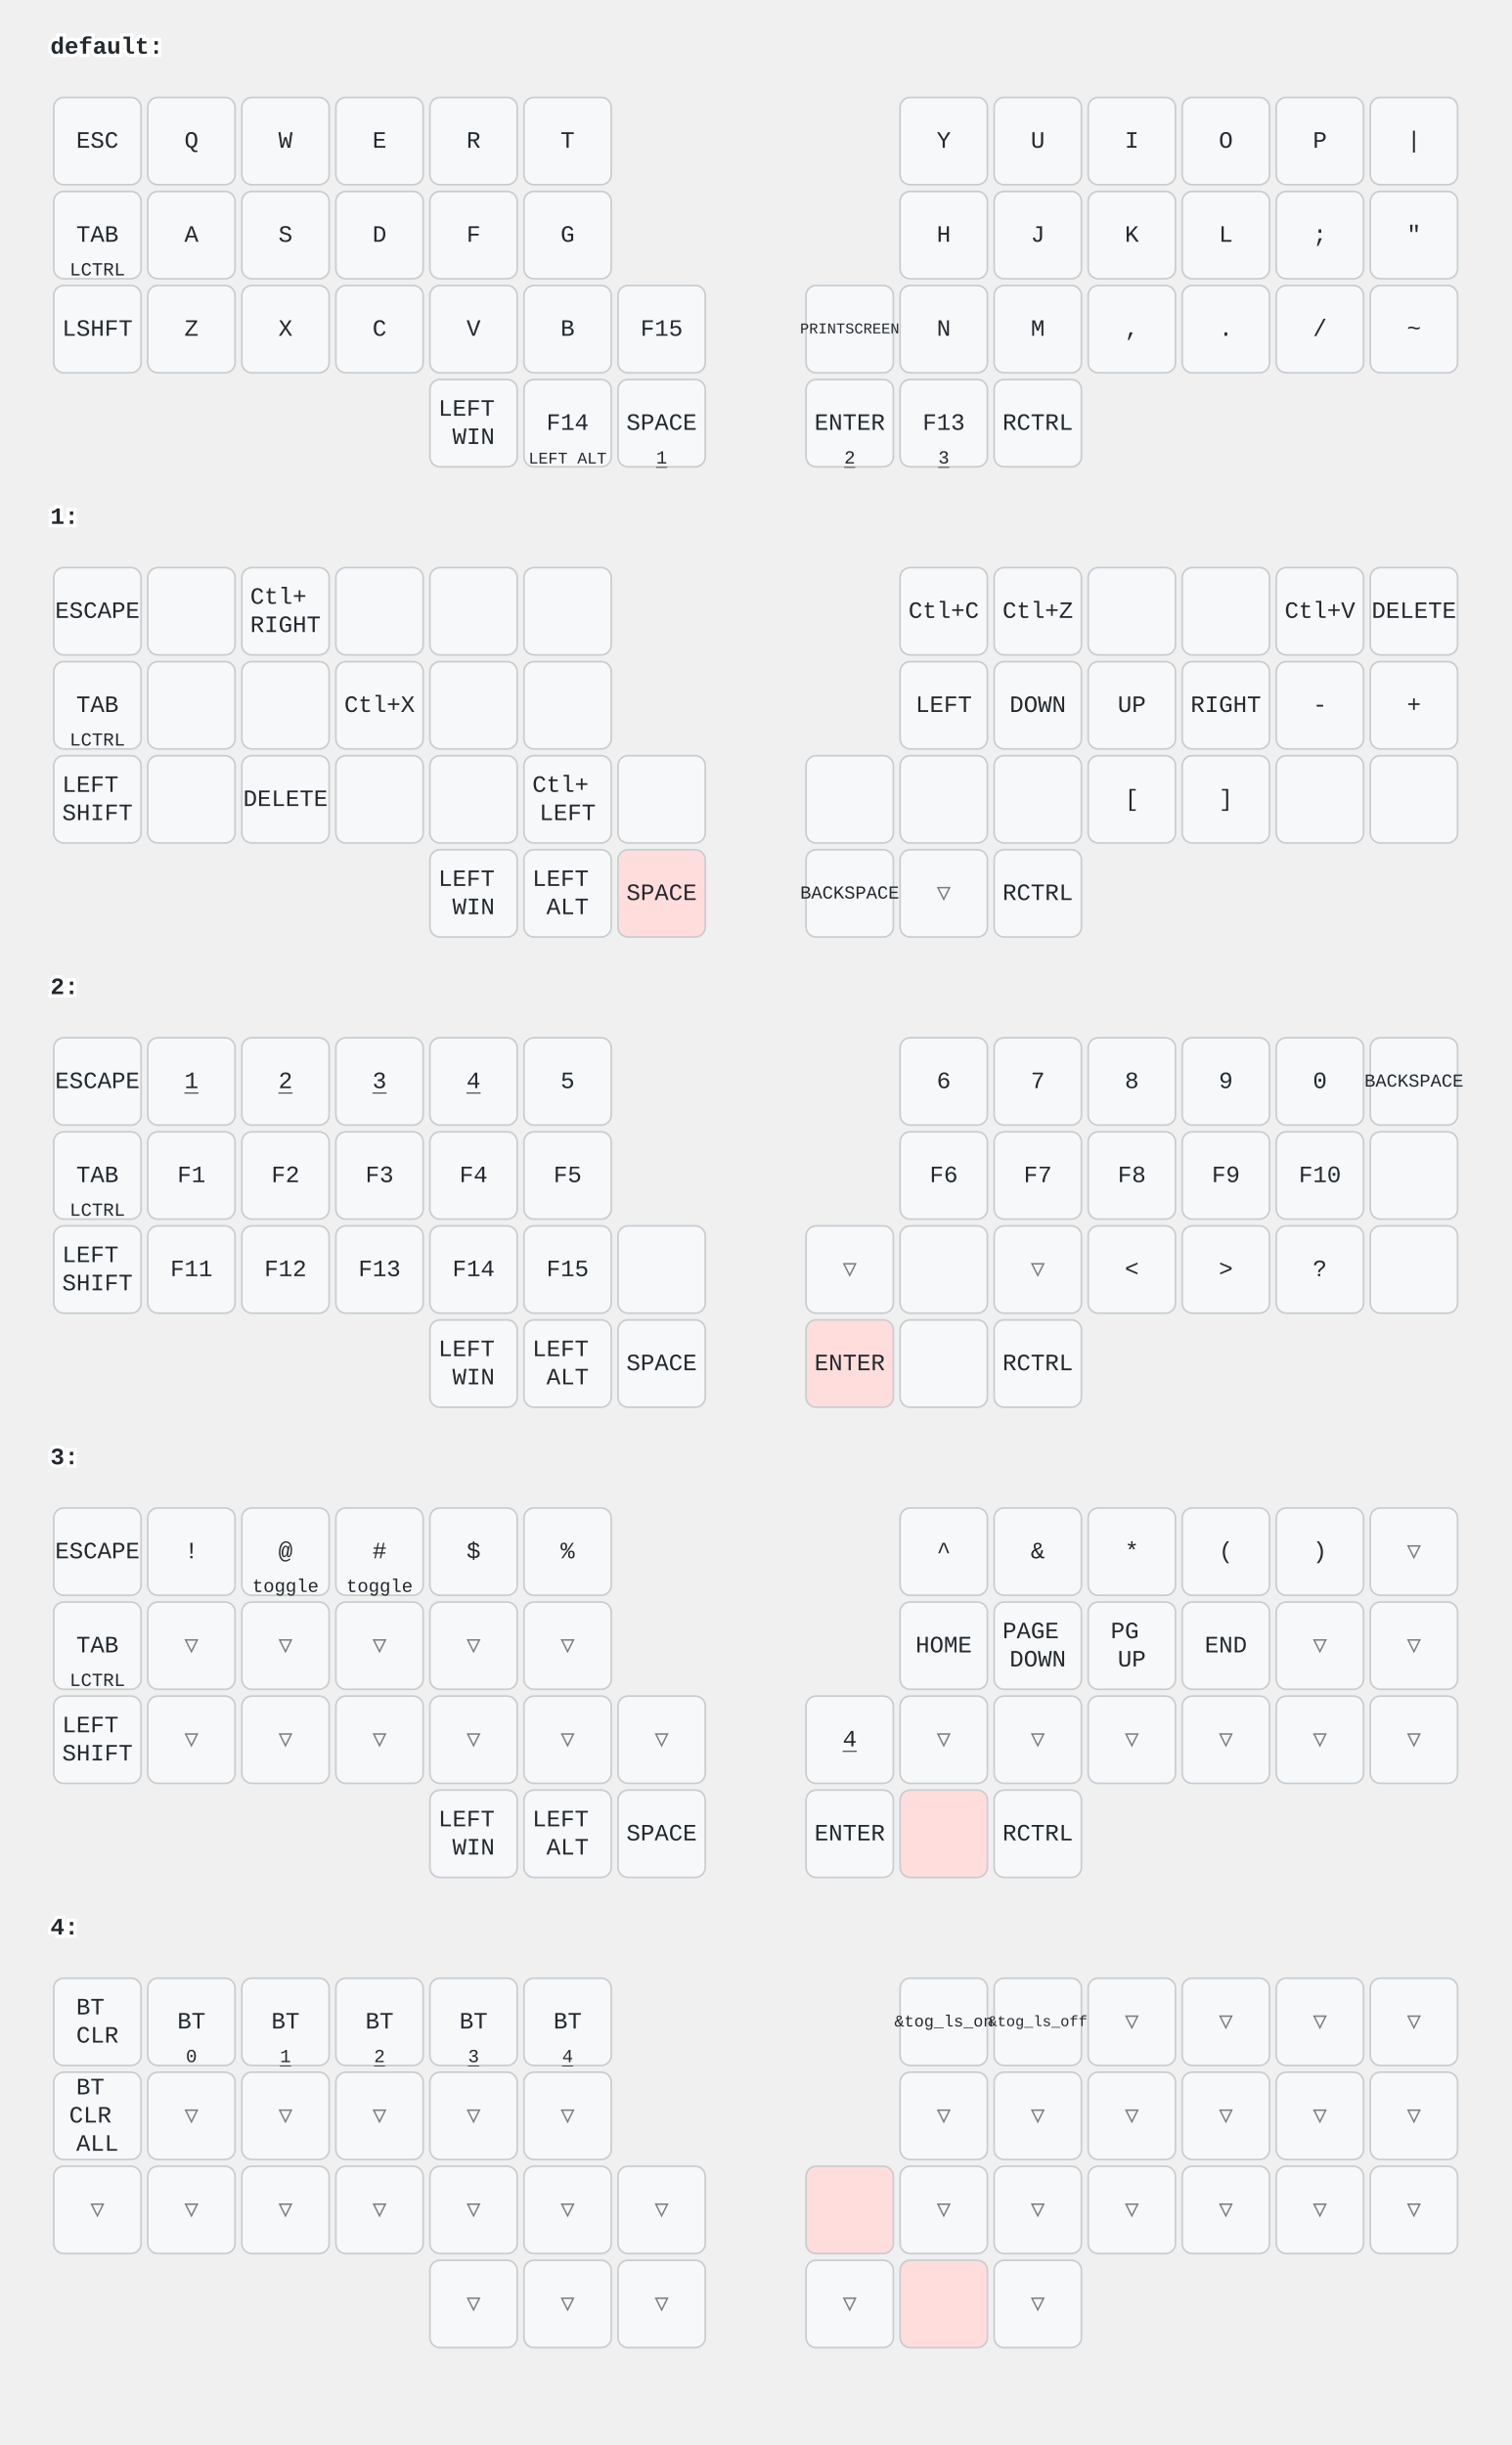
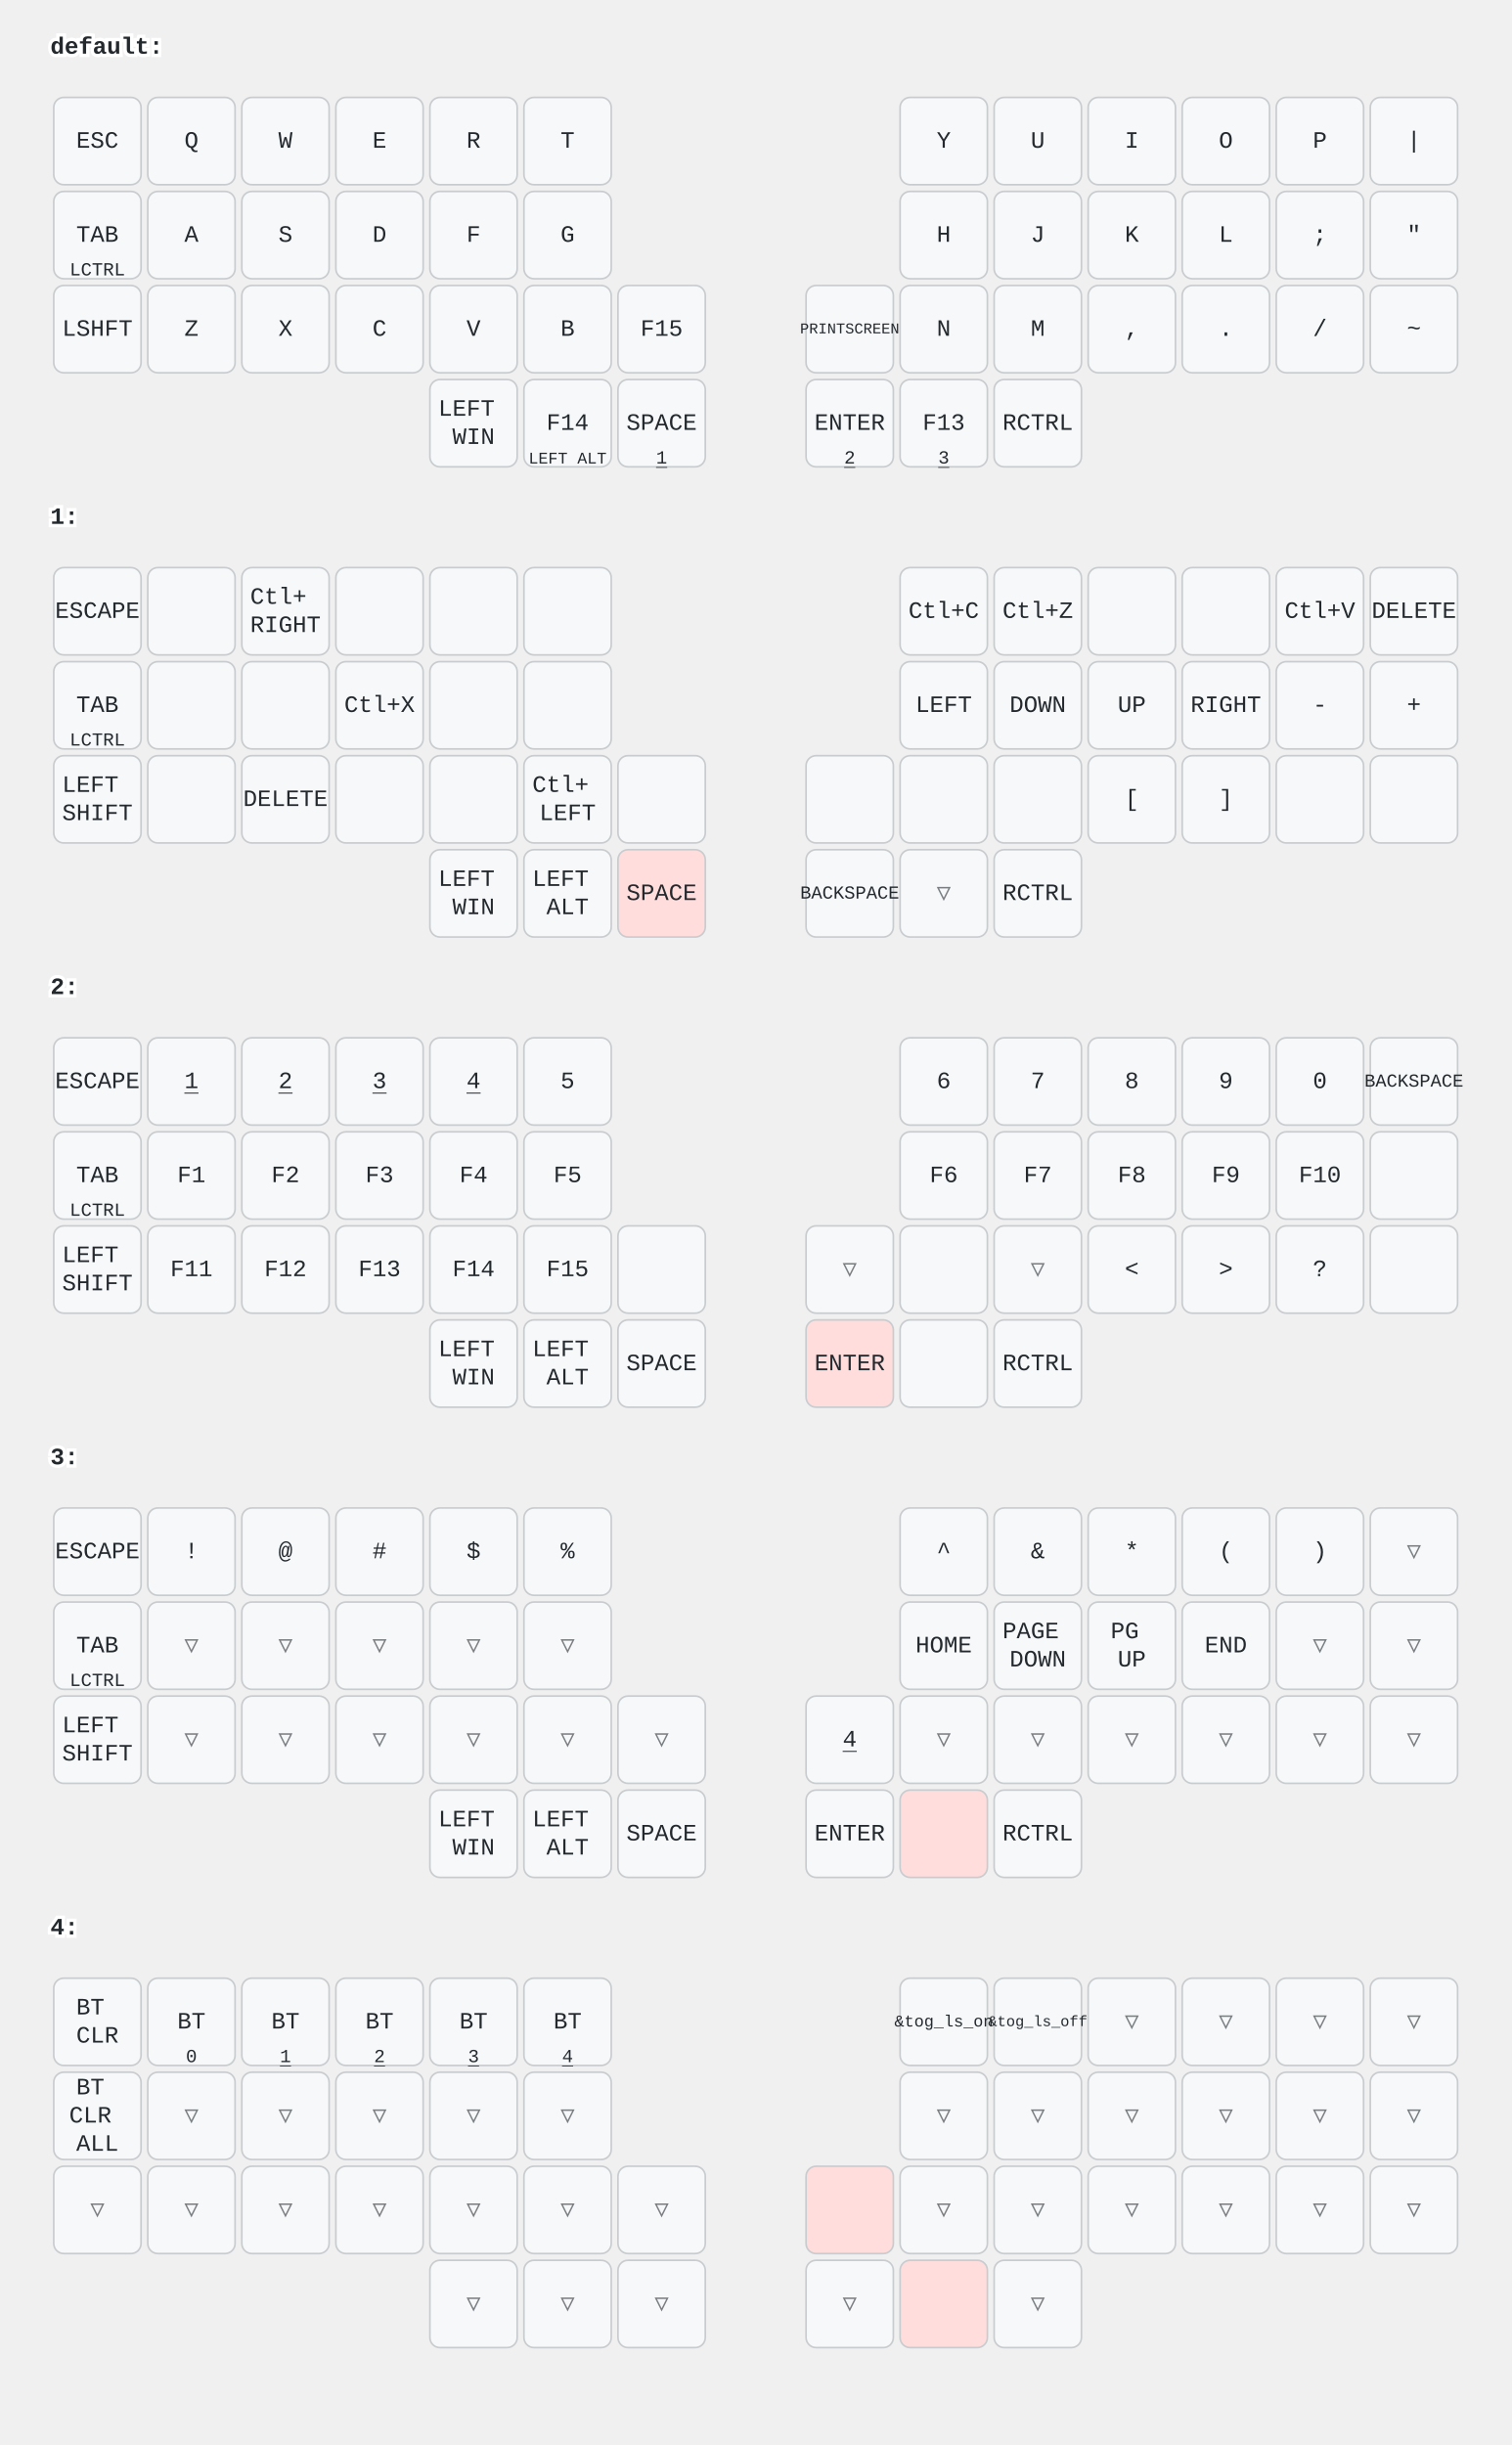
<svg xmlns="http://www.w3.org/2000/svg" width="900" height="1456" viewBox="0 0 900 1456" class="keymap">
  <style>/* inherit to force styles through use tags */
svg path {
    fill: inherit;
}

/* font and background color specifications */
svg.keymap {
    font-family: SFMono-Regular,Consolas,Liberation Mono,Menlo,monospace;
    font-size: 14px;
    font-kerning: normal;
    text-rendering: optimizeLegibility;
    fill: #24292e;
}

/* default key styling */
rect.key {
    fill: #f6f8fa;
}

rect.key, rect.combo {
    stroke: #c9cccf;
    stroke-width: 1;
}

/* default key side styling, only used is draw_key_sides is set */
rect.side {
    filter: brightness(90%);
}

/* color accent for combo boxes */
rect.combo, rect.combo-separate {
    fill: #cdf;
}

/* color accent for held keys */
rect.held, rect.combo.held {
    fill: #fdd;
}

/* color accent for ghost (optional) keys */
rect.ghost, rect.combo.ghost {
    stroke-dasharray: 4, 4;
    stroke-width: 2;
}

text {
    text-anchor: middle;
    dominant-baseline: middle;
}

/* styling for layer labels */
text.label {
    font-weight: bold;
    text-anchor: start;
    stroke: white;
    stroke-width: 4;
    paint-order: stroke;
}

/* styling for optional footer */
text.footer {
    text-anchor: end;
    dominant-baseline: auto;
    stroke: white;
    stroke-width: 4;
    paint-order: stroke;
}

/* styling for combo tap, and key non-tap label text */
text.combo, text.hold, text.shifted, text.left, text.right, text.tl, text.tr, text.bl, text.br {
    font-size: 11px;
}

text.hold, text.bl, text.br {
    text-anchor: middle;
    dominant-baseline: auto;
}

text.shifted, text.tl, text.tr {
    text-anchor: middle;
    dominant-baseline: hanging;
}

text.left, text.tl, text.bl {
    text-anchor: start;
}

text.right, text.tr, text.br {
    text-anchor: end;
}

text.layer-activator {
    text-decoration: underline;
}

/* styling for hold/shifted label text in combo box */
text.combo.hold, text.combo.shifted, text.combo.left, text.combo.right {
    font-size: 8px;
}

/* lighter symbol for transparent keys */
text.trans {
    fill: #7b7e81;
}

/* styling for combo dendrons */
path.combo {
    stroke-width: 1;
    stroke: gray;
    fill: none;
}

/* Start Tabler Icons Cleanup */
/* cannot use height/width with glyphs */
.icon-tabler &gt; path {
    fill: inherit;
    stroke: inherit;
    stroke-width: 2;
}
/* hide tabler's default box */
.icon-tabler &gt; path[stroke="none"][fill="none"] {
    visibility: hidden;
}
/* End Tabler Icons Cleanup */
</style>
  <g transform="translate(30, 0)" class="layer-default">
    <text x="0" y="28" class="label" id="default">default:</text>
    <g transform="translate(0, 56)">
      <g transform="translate(28, 28)" class="key keypos-0">
        <rect rx="6" ry="6" x="-26" y="-26" width="52" height="52" class="key" />
        <text x="0" y="0" class="key tap">ESC</text>
      </g>
      <g transform="translate(84, 28)" class="key keypos-1">
        <rect rx="6" ry="6" x="-26" y="-26" width="52" height="52" class="key" />
        <text x="0" y="0" class="key tap">Q</text>
      </g>
      <g transform="translate(140, 28)" class="key keypos-2">
        <rect rx="6" ry="6" x="-26" y="-26" width="52" height="52" class="key" />
        <text x="0" y="0" class="key tap">W</text>
      </g>
      <g transform="translate(196, 28)" class="key keypos-3">
        <rect rx="6" ry="6" x="-26" y="-26" width="52" height="52" class="key" />
        <text x="0" y="0" class="key tap">E</text>
      </g>
      <g transform="translate(252, 28)" class="key keypos-4">
        <rect rx="6" ry="6" x="-26" y="-26" width="52" height="52" class="key" />
        <text x="0" y="0" class="key tap">R</text>
      </g>
      <g transform="translate(308, 28)" class="key keypos-5">
        <rect rx="6" ry="6" x="-26" y="-26" width="52" height="52" class="key" />
        <text x="0" y="0" class="key tap">T</text>
      </g>
      <g transform="translate(532, 28)" class="key keypos-6">
        <rect rx="6" ry="6" x="-26" y="-26" width="52" height="52" class="key" />
        <text x="0" y="0" class="key tap">Y</text>
      </g>
      <g transform="translate(588, 28)" class="key keypos-7">
        <rect rx="6" ry="6" x="-26" y="-26" width="52" height="52" class="key" />
        <text x="0" y="0" class="key tap">U</text>
      </g>
      <g transform="translate(644, 28)" class="key keypos-8">
        <rect rx="6" ry="6" x="-26" y="-26" width="52" height="52" class="key" />
        <text x="0" y="0" class="key tap">I</text>
      </g>
      <g transform="translate(700, 28)" class="key keypos-9">
        <rect rx="6" ry="6" x="-26" y="-26" width="52" height="52" class="key" />
        <text x="0" y="0" class="key tap">O</text>
      </g>
      <g transform="translate(756, 28)" class="key keypos-10">
        <rect rx="6" ry="6" x="-26" y="-26" width="52" height="52" class="key" />
        <text x="0" y="0" class="key tap">P</text>
      </g>
      <g transform="translate(812, 28)" class="key keypos-11">
        <rect rx="6" ry="6" x="-26" y="-26" width="52" height="52" class="key" />
        <text x="0" y="0" class="key tap">|</text>
      </g>
      <g transform="translate(28, 84)" class="key keypos-12">
        <rect rx="6" ry="6" x="-26" y="-26" width="52" height="52" class="key" />
        <text x="0" y="0" class="key tap">TAB</text>
        <text x="0" y="24" class="key hold">LCTRL</text>
      </g>
      <g transform="translate(84, 84)" class="key keypos-13">
        <rect rx="6" ry="6" x="-26" y="-26" width="52" height="52" class="key" />
        <text x="0" y="0" class="key tap">A</text>
      </g>
      <g transform="translate(140, 84)" class="key keypos-14">
        <rect rx="6" ry="6" x="-26" y="-26" width="52" height="52" class="key" />
        <text x="0" y="0" class="key tap">S</text>
      </g>
      <g transform="translate(196, 84)" class="key keypos-15">
        <rect rx="6" ry="6" x="-26" y="-26" width="52" height="52" class="key" />
        <text x="0" y="0" class="key tap">D</text>
      </g>
      <g transform="translate(252, 84)" class="key keypos-16">
        <rect rx="6" ry="6" x="-26" y="-26" width="52" height="52" class="key" />
        <text x="0" y="0" class="key tap">F</text>
      </g>
      <g transform="translate(308, 84)" class="key keypos-17">
        <rect rx="6" ry="6" x="-26" y="-26" width="52" height="52" class="key" />
        <text x="0" y="0" class="key tap">G</text>
      </g>
      <g transform="translate(532, 84)" class="key keypos-18">
        <rect rx="6" ry="6" x="-26" y="-26" width="52" height="52" class="key" />
        <text x="0" y="0" class="key tap">H</text>
      </g>
      <g transform="translate(588, 84)" class="key keypos-19">
        <rect rx="6" ry="6" x="-26" y="-26" width="52" height="52" class="key" />
        <text x="0" y="0" class="key tap">J</text>
      </g>
      <g transform="translate(644, 84)" class="key keypos-20">
        <rect rx="6" ry="6" x="-26" y="-26" width="52" height="52" class="key" />
        <text x="0" y="0" class="key tap">K</text>
      </g>
      <g transform="translate(700, 84)" class="key keypos-21">
        <rect rx="6" ry="6" x="-26" y="-26" width="52" height="52" class="key" />
        <text x="0" y="0" class="key tap">L</text>
      </g>
      <g transform="translate(756, 84)" class="key keypos-22">
        <rect rx="6" ry="6" x="-26" y="-26" width="52" height="52" class="key" />
        <text x="0" y="0" class="key tap">;</text>
      </g>
      <g transform="translate(812, 84)" class="key keypos-23">
        <rect rx="6" ry="6" x="-26" y="-26" width="52" height="52" class="key" />
        <text x="0" y="0" class="key tap">"</text>
      </g>
      <g transform="translate(28, 140)" class="key keypos-24">
        <rect rx="6" ry="6" x="-26" y="-26" width="52" height="52" class="key" />
        <text x="0" y="0" class="key tap">LSHFT</text>
      </g>
      <g transform="translate(84, 140)" class="key keypos-25">
        <rect rx="6" ry="6" x="-26" y="-26" width="52" height="52" class="key" />
        <text x="0" y="0" class="key tap">Z</text>
      </g>
      <g transform="translate(140, 140)" class="key keypos-26">
        <rect rx="6" ry="6" x="-26" y="-26" width="52" height="52" class="key" />
        <text x="0" y="0" class="key tap">X</text>
      </g>
      <g transform="translate(196, 140)" class="key keypos-27">
        <rect rx="6" ry="6" x="-26" y="-26" width="52" height="52" class="key" />
        <text x="0" y="0" class="key tap">C</text>
      </g>
      <g transform="translate(252, 140)" class="key keypos-28">
        <rect rx="6" ry="6" x="-26" y="-26" width="52" height="52" class="key" />
        <text x="0" y="0" class="key tap">V</text>
      </g>
      <g transform="translate(308, 140)" class="key keypos-29">
        <rect rx="6" ry="6" x="-26" y="-26" width="52" height="52" class="key" />
        <text x="0" y="0" class="key tap">B</text>
      </g>
      <g transform="translate(364, 140)" class="key keypos-30">
        <rect rx="6" ry="6" x="-26" y="-26" width="52" height="52" class="key" />
        <text x="0" y="0" class="key tap">F15</text>
      </g>
      <g transform="translate(476, 140)" class="key keypos-31">
        <rect rx="6" ry="6" x="-26" y="-26" width="52" height="52" class="key" />
        <text x="0" y="0" class="key tap">
          <tspan style="font-size: 64%">PRINTSCREEN</tspan>
        </text>
      </g>
      <g transform="translate(532, 140)" class="key keypos-32">
        <rect rx="6" ry="6" x="-26" y="-26" width="52" height="52" class="key" />
        <text x="0" y="0" class="key tap">N</text>
      </g>
      <g transform="translate(588, 140)" class="key keypos-33">
        <rect rx="6" ry="6" x="-26" y="-26" width="52" height="52" class="key" />
        <text x="0" y="0" class="key tap">M</text>
      </g>
      <g transform="translate(644, 140)" class="key keypos-34">
        <rect rx="6" ry="6" x="-26" y="-26" width="52" height="52" class="key" />
        <text x="0" y="0" class="key tap">,</text>
      </g>
      <g transform="translate(700, 140)" class="key keypos-35">
        <rect rx="6" ry="6" x="-26" y="-26" width="52" height="52" class="key" />
        <text x="0" y="0" class="key tap">.</text>
      </g>
      <g transform="translate(756, 140)" class="key keypos-36">
        <rect rx="6" ry="6" x="-26" y="-26" width="52" height="52" class="key" />
        <text x="0" y="0" class="key tap">/</text>
      </g>
      <g transform="translate(812, 140)" class="key keypos-37">
        <rect rx="6" ry="6" x="-26" y="-26" width="52" height="52" class="key" />
        <text x="0" y="0" class="key tap">~</text>
      </g>
      <g transform="translate(252, 196)" class="key keypos-38">
        <rect rx="6" ry="6" x="-26" y="-26" width="52" height="52" class="key" />
        <text x="0" y="0" class="key tap">
          <tspan x="0" dy="-0.6em">LEFT</tspan>
          <tspan x="0" dy="1.2em">WIN</tspan>
        </text>
      </g>
      <g transform="translate(308, 196)" class="key keypos-39">
        <rect rx="6" ry="6" x="-26" y="-26" width="52" height="52" class="key" />
        <text x="0" y="0" class="key tap">F14</text>
        <text x="0" y="24" class="key hold">
          <tspan style="font-size: 88%">LEFT ALT</tspan>
        </text>
      </g>
      <g transform="translate(364, 196)" class="key keypos-40">
        <rect rx="6" ry="6" x="-26" y="-26" width="52" height="52" class="key" />
        <text x="0" y="0" class="key tap">SPACE</text>
        <a href="#x_x">
          <text x="0" y="24" class="key hold layer-activator">1</text>
        </a>
      </g>
      <g transform="translate(476, 196)" class="key keypos-41">
        <rect rx="6" ry="6" x="-26" y="-26" width="52" height="52" class="key" />
        <text x="0" y="0" class="key tap">ENTER</text>
        <a href="#x_x">
          <text x="0" y="24" class="key hold layer-activator">2</text>
        </a>
      </g>
      <g transform="translate(532, 196)" class="key keypos-42">
        <rect rx="6" ry="6" x="-26" y="-26" width="52" height="52" class="key" />
        <text x="0" y="0" class="key tap">F13</text>
        <a href="#x_x">
          <text x="0" y="24" class="key hold layer-activator">3</text>
        </a>
      </g>
      <g transform="translate(588, 196)" class="key keypos-43">
        <rect rx="6" ry="6" x="-26" y="-26" width="52" height="52" class="key" />
        <text x="0" y="0" class="key tap">RCTRL</text>
      </g>
    </g>
  </g>
  <g transform="translate(30, 280)" class="layer-1">
    <text x="0" y="28" class="label" id="x_x">1:</text>
    <g transform="translate(0, 56)">
      <g transform="translate(28, 28)" class="key keypos-0">
        <rect rx="6" ry="6" x="-26" y="-26" width="52" height="52" class="key" />
        <text x="0" y="0" class="key tap">ESCAPE</text>
      </g>
      <g transform="translate(84, 28)" class="key keypos-1">
        <rect rx="6" ry="6" x="-26" y="-26" width="52" height="52" class="key" />
      </g>
      <g transform="translate(140, 28)" class="key keypos-2">
        <rect rx="6" ry="6" x="-26" y="-26" width="52" height="52" class="key" />
        <text x="0" y="0" class="key tap">
          <tspan x="0" dy="-0.6em">Ctl+</tspan>
          <tspan x="0" dy="1.2em">RIGHT</tspan>
        </text>
      </g>
      <g transform="translate(196, 28)" class="key keypos-3">
        <rect rx="6" ry="6" x="-26" y="-26" width="52" height="52" class="key" />
      </g>
      <g transform="translate(252, 28)" class="key keypos-4">
        <rect rx="6" ry="6" x="-26" y="-26" width="52" height="52" class="key" />
      </g>
      <g transform="translate(308, 28)" class="key keypos-5">
        <rect rx="6" ry="6" x="-26" y="-26" width="52" height="52" class="key" />
      </g>
      <g transform="translate(532, 28)" class="key keypos-6">
        <rect rx="6" ry="6" x="-26" y="-26" width="52" height="52" class="key" />
        <text x="0" y="0" class="key tap">Ctl+C</text>
      </g>
      <g transform="translate(588, 28)" class="key keypos-7">
        <rect rx="6" ry="6" x="-26" y="-26" width="52" height="52" class="key" />
        <text x="0" y="0" class="key tap">Ctl+Z</text>
      </g>
      <g transform="translate(644, 28)" class="key keypos-8">
        <rect rx="6" ry="6" x="-26" y="-26" width="52" height="52" class="key" />
      </g>
      <g transform="translate(700, 28)" class="key keypos-9">
        <rect rx="6" ry="6" x="-26" y="-26" width="52" height="52" class="key" />
      </g>
      <g transform="translate(756, 28)" class="key keypos-10">
        <rect rx="6" ry="6" x="-26" y="-26" width="52" height="52" class="key" />
        <text x="0" y="0" class="key tap">Ctl+V</text>
      </g>
      <g transform="translate(812, 28)" class="key keypos-11">
        <rect rx="6" ry="6" x="-26" y="-26" width="52" height="52" class="key" />
        <text x="0" y="0" class="key tap">DELETE</text>
      </g>
      <g transform="translate(28, 84)" class="key keypos-12">
        <rect rx="6" ry="6" x="-26" y="-26" width="52" height="52" class="key" />
        <text x="0" y="0" class="key tap">TAB</text>
        <text x="0" y="24" class="key hold">LCTRL</text>
      </g>
      <g transform="translate(84, 84)" class="key keypos-13">
        <rect rx="6" ry="6" x="-26" y="-26" width="52" height="52" class="key" />
      </g>
      <g transform="translate(140, 84)" class="key keypos-14">
        <rect rx="6" ry="6" x="-26" y="-26" width="52" height="52" class="key" />
      </g>
      <g transform="translate(196, 84)" class="key keypos-15">
        <rect rx="6" ry="6" x="-26" y="-26" width="52" height="52" class="key" />
        <text x="0" y="0" class="key tap">Ctl+X</text>
      </g>
      <g transform="translate(252, 84)" class="key keypos-16">
        <rect rx="6" ry="6" x="-26" y="-26" width="52" height="52" class="key" />
      </g>
      <g transform="translate(308, 84)" class="key keypos-17">
        <rect rx="6" ry="6" x="-26" y="-26" width="52" height="52" class="key" />
      </g>
      <g transform="translate(532, 84)" class="key keypos-18">
        <rect rx="6" ry="6" x="-26" y="-26" width="52" height="52" class="key" />
        <text x="0" y="0" class="key tap">LEFT</text>
      </g>
      <g transform="translate(588, 84)" class="key keypos-19">
        <rect rx="6" ry="6" x="-26" y="-26" width="52" height="52" class="key" />
        <text x="0" y="0" class="key tap">DOWN</text>
      </g>
      <g transform="translate(644, 84)" class="key keypos-20">
        <rect rx="6" ry="6" x="-26" y="-26" width="52" height="52" class="key" />
        <text x="0" y="0" class="key tap">UP</text>
      </g>
      <g transform="translate(700, 84)" class="key keypos-21">
        <rect rx="6" ry="6" x="-26" y="-26" width="52" height="52" class="key" />
        <text x="0" y="0" class="key tap">RIGHT</text>
      </g>
      <g transform="translate(756, 84)" class="key keypos-22">
        <rect rx="6" ry="6" x="-26" y="-26" width="52" height="52" class="key" />
        <text x="0" y="0" class="key tap">-</text>
      </g>
      <g transform="translate(812, 84)" class="key keypos-23">
        <rect rx="6" ry="6" x="-26" y="-26" width="52" height="52" class="key" />
        <text x="0" y="0" class="key tap">+</text>
      </g>
      <g transform="translate(28, 140)" class="key keypos-24">
        <rect rx="6" ry="6" x="-26" y="-26" width="52" height="52" class="key" />
        <text x="0" y="0" class="key tap">
          <tspan x="0" dy="-0.6em">LEFT</tspan>
          <tspan x="0" dy="1.2em">SHIFT</tspan>
        </text>
      </g>
      <g transform="translate(84, 140)" class="key keypos-25">
        <rect rx="6" ry="6" x="-26" y="-26" width="52" height="52" class="key" />
      </g>
      <g transform="translate(140, 140)" class="key keypos-26">
        <rect rx="6" ry="6" x="-26" y="-26" width="52" height="52" class="key" />
        <text x="0" y="0" class="key tap">DELETE</text>
      </g>
      <g transform="translate(196, 140)" class="key keypos-27">
        <rect rx="6" ry="6" x="-26" y="-26" width="52" height="52" class="key" />
      </g>
      <g transform="translate(252, 140)" class="key keypos-28">
        <rect rx="6" ry="6" x="-26" y="-26" width="52" height="52" class="key" />
      </g>
      <g transform="translate(308, 140)" class="key keypos-29">
        <rect rx="6" ry="6" x="-26" y="-26" width="52" height="52" class="key" />
        <text x="0" y="0" class="key tap">
          <tspan x="0" dy="-0.6em">Ctl+</tspan>
          <tspan x="0" dy="1.2em">LEFT</tspan>
        </text>
      </g>
      <g transform="translate(364, 140)" class="key keypos-30">
        <rect rx="6" ry="6" x="-26" y="-26" width="52" height="52" class="key" />
      </g>
      <g transform="translate(476, 140)" class="key keypos-31">
        <rect rx="6" ry="6" x="-26" y="-26" width="52" height="52" class="key" />
      </g>
      <g transform="translate(532, 140)" class="key keypos-32">
        <rect rx="6" ry="6" x="-26" y="-26" width="52" height="52" class="key" />
      </g>
      <g transform="translate(588, 140)" class="key keypos-33">
        <rect rx="6" ry="6" x="-26" y="-26" width="52" height="52" class="key" />
      </g>
      <g transform="translate(644, 140)" class="key keypos-34">
        <rect rx="6" ry="6" x="-26" y="-26" width="52" height="52" class="key" />
        <text x="0" y="0" class="key tap">[</text>
      </g>
      <g transform="translate(700, 140)" class="key keypos-35">
        <rect rx="6" ry="6" x="-26" y="-26" width="52" height="52" class="key" />
        <text x="0" y="0" class="key tap">]</text>
      </g>
      <g transform="translate(756, 140)" class="key keypos-36">
        <rect rx="6" ry="6" x="-26" y="-26" width="52" height="52" class="key" />
      </g>
      <g transform="translate(812, 140)" class="key keypos-37">
        <rect rx="6" ry="6" x="-26" y="-26" width="52" height="52" class="key" />
      </g>
      <g transform="translate(252, 196)" class="key keypos-38">
        <rect rx="6" ry="6" x="-26" y="-26" width="52" height="52" class="key" />
        <text x="0" y="0" class="key tap">
          <tspan x="0" dy="-0.6em">LEFT</tspan>
          <tspan x="0" dy="1.2em">WIN</tspan>
        </text>
      </g>
      <g transform="translate(308, 196)" class="key keypos-39">
        <rect rx="6" ry="6" x="-26" y="-26" width="52" height="52" class="key" />
        <text x="0" y="0" class="key tap">
          <tspan x="0" dy="-0.6em">LEFT</tspan>
          <tspan x="0" dy="1.2em">ALT</tspan>
        </text>
      </g>
      <g transform="translate(364, 196)" class="key held keypos-40">
        <rect rx="6" ry="6" x="-26" y="-26" width="52" height="52" class="key held" />
        <text x="0" y="0" class="key held tap">SPACE</text>
      </g>
      <g transform="translate(476, 196)" class="key keypos-41">
        <rect rx="6" ry="6" x="-26" y="-26" width="52" height="52" class="key" />
        <text x="0" y="0" class="key tap">
          <tspan style="font-size: 78%">BACKSPACE</tspan>
        </text>
      </g>
      <g transform="translate(532, 196)" class="key trans keypos-42">
        <rect rx="6" ry="6" x="-26" y="-26" width="52" height="52" class="key trans" />
        <text x="0" y="0" class="key trans tap">▽</text>
      </g>
      <g transform="translate(588, 196)" class="key keypos-43">
        <rect rx="6" ry="6" x="-26" y="-26" width="52" height="52" class="key" />
        <text x="0" y="0" class="key tap">RCTRL</text>
      </g>
    </g>
  </g>
  <g transform="translate(30, 560)" class="layer-2">
    <text x="0" y="28" class="label" id="x_x">2:</text>
    <g transform="translate(0, 56)">
      <g transform="translate(28, 28)" class="key keypos-0">
        <rect rx="6" ry="6" x="-26" y="-26" width="52" height="52" class="key" />
        <text x="0" y="0" class="key tap">ESCAPE</text>
      </g>
      <g transform="translate(84, 28)" class="key keypos-1">
        <rect rx="6" ry="6" x="-26" y="-26" width="52" height="52" class="key" />
        <a href="#x_x">
          <text x="0" y="0" class="key tap layer-activator">1</text>
        </a>
      </g>
      <g transform="translate(140, 28)" class="key keypos-2">
        <rect rx="6" ry="6" x="-26" y="-26" width="52" height="52" class="key" />
        <a href="#x_x">
          <text x="0" y="0" class="key tap layer-activator">2</text>
        </a>
      </g>
      <g transform="translate(196, 28)" class="key keypos-3">
        <rect rx="6" ry="6" x="-26" y="-26" width="52" height="52" class="key" />
        <a href="#x_x">
          <text x="0" y="0" class="key tap layer-activator">3</text>
        </a>
      </g>
      <g transform="translate(252, 28)" class="key keypos-4">
        <rect rx="6" ry="6" x="-26" y="-26" width="52" height="52" class="key" />
        <a href="#x_x">
          <text x="0" y="0" class="key tap layer-activator">4</text>
        </a>
      </g>
      <g transform="translate(308, 28)" class="key keypos-5">
        <rect rx="6" ry="6" x="-26" y="-26" width="52" height="52" class="key" />
        <text x="0" y="0" class="key tap">5</text>
      </g>
      <g transform="translate(532, 28)" class="key keypos-6">
        <rect rx="6" ry="6" x="-26" y="-26" width="52" height="52" class="key" />
        <text x="0" y="0" class="key tap">6</text>
      </g>
      <g transform="translate(588, 28)" class="key keypos-7">
        <rect rx="6" ry="6" x="-26" y="-26" width="52" height="52" class="key" />
        <text x="0" y="0" class="key tap">7</text>
      </g>
      <g transform="translate(644, 28)" class="key keypos-8">
        <rect rx="6" ry="6" x="-26" y="-26" width="52" height="52" class="key" />
        <text x="0" y="0" class="key tap">8</text>
      </g>
      <g transform="translate(700, 28)" class="key keypos-9">
        <rect rx="6" ry="6" x="-26" y="-26" width="52" height="52" class="key" />
        <text x="0" y="0" class="key tap">9</text>
      </g>
      <g transform="translate(756, 28)" class="key keypos-10">
        <rect rx="6" ry="6" x="-26" y="-26" width="52" height="52" class="key" />
        <text x="0" y="0" class="key tap">0</text>
      </g>
      <g transform="translate(812, 28)" class="key keypos-11">
        <rect rx="6" ry="6" x="-26" y="-26" width="52" height="52" class="key" />
        <text x="0" y="0" class="key tap">
          <tspan style="font-size: 78%">BACKSPACE</tspan>
        </text>
      </g>
      <g transform="translate(28, 84)" class="key keypos-12">
        <rect rx="6" ry="6" x="-26" y="-26" width="52" height="52" class="key" />
        <text x="0" y="0" class="key tap">TAB</text>
        <text x="0" y="24" class="key hold">LCTRL</text>
      </g>
      <g transform="translate(84, 84)" class="key keypos-13">
        <rect rx="6" ry="6" x="-26" y="-26" width="52" height="52" class="key" />
        <text x="0" y="0" class="key tap">F1</text>
      </g>
      <g transform="translate(140, 84)" class="key keypos-14">
        <rect rx="6" ry="6" x="-26" y="-26" width="52" height="52" class="key" />
        <text x="0" y="0" class="key tap">F2</text>
      </g>
      <g transform="translate(196, 84)" class="key keypos-15">
        <rect rx="6" ry="6" x="-26" y="-26" width="52" height="52" class="key" />
        <text x="0" y="0" class="key tap">F3</text>
      </g>
      <g transform="translate(252, 84)" class="key keypos-16">
        <rect rx="6" ry="6" x="-26" y="-26" width="52" height="52" class="key" />
        <text x="0" y="0" class="key tap">F4</text>
      </g>
      <g transform="translate(308, 84)" class="key keypos-17">
        <rect rx="6" ry="6" x="-26" y="-26" width="52" height="52" class="key" />
        <text x="0" y="0" class="key tap">F5</text>
      </g>
      <g transform="translate(532, 84)" class="key keypos-18">
        <rect rx="6" ry="6" x="-26" y="-26" width="52" height="52" class="key" />
        <text x="0" y="0" class="key tap">F6</text>
      </g>
      <g transform="translate(588, 84)" class="key keypos-19">
        <rect rx="6" ry="6" x="-26" y="-26" width="52" height="52" class="key" />
        <text x="0" y="0" class="key tap">F7</text>
      </g>
      <g transform="translate(644, 84)" class="key keypos-20">
        <rect rx="6" ry="6" x="-26" y="-26" width="52" height="52" class="key" />
        <text x="0" y="0" class="key tap">F8</text>
      </g>
      <g transform="translate(700, 84)" class="key keypos-21">
        <rect rx="6" ry="6" x="-26" y="-26" width="52" height="52" class="key" />
        <text x="0" y="0" class="key tap">F9</text>
      </g>
      <g transform="translate(756, 84)" class="key keypos-22">
        <rect rx="6" ry="6" x="-26" y="-26" width="52" height="52" class="key" />
        <text x="0" y="0" class="key tap">F10</text>
      </g>
      <g transform="translate(812, 84)" class="key keypos-23">
        <rect rx="6" ry="6" x="-26" y="-26" width="52" height="52" class="key" />
      </g>
      <g transform="translate(28, 140)" class="key keypos-24">
        <rect rx="6" ry="6" x="-26" y="-26" width="52" height="52" class="key" />
        <text x="0" y="0" class="key tap">
          <tspan x="0" dy="-0.6em">LEFT</tspan>
          <tspan x="0" dy="1.2em">SHIFT</tspan>
        </text>
      </g>
      <g transform="translate(84, 140)" class="key keypos-25">
        <rect rx="6" ry="6" x="-26" y="-26" width="52" height="52" class="key" />
        <text x="0" y="0" class="key tap">F11</text>
      </g>
      <g transform="translate(140, 140)" class="key keypos-26">
        <rect rx="6" ry="6" x="-26" y="-26" width="52" height="52" class="key" />
        <text x="0" y="0" class="key tap">F12</text>
      </g>
      <g transform="translate(196, 140)" class="key keypos-27">
        <rect rx="6" ry="6" x="-26" y="-26" width="52" height="52" class="key" />
        <text x="0" y="0" class="key tap">F13</text>
      </g>
      <g transform="translate(252, 140)" class="key keypos-28">
        <rect rx="6" ry="6" x="-26" y="-26" width="52" height="52" class="key" />
        <text x="0" y="0" class="key tap">F14</text>
      </g>
      <g transform="translate(308, 140)" class="key keypos-29">
        <rect rx="6" ry="6" x="-26" y="-26" width="52" height="52" class="key" />
        <text x="0" y="0" class="key tap">F15</text>
      </g>
      <g transform="translate(364, 140)" class="key keypos-30">
        <rect rx="6" ry="6" x="-26" y="-26" width="52" height="52" class="key" />
      </g>
      <g transform="translate(476, 140)" class="key trans keypos-31">
        <rect rx="6" ry="6" x="-26" y="-26" width="52" height="52" class="key trans" />
        <text x="0" y="0" class="key trans tap">▽</text>
      </g>
      <g transform="translate(532, 140)" class="key keypos-32">
        <rect rx="6" ry="6" x="-26" y="-26" width="52" height="52" class="key" />
      </g>
      <g transform="translate(588, 140)" class="key trans keypos-33">
        <rect rx="6" ry="6" x="-26" y="-26" width="52" height="52" class="key trans" />
        <text x="0" y="0" class="key trans tap">▽</text>
      </g>
      <g transform="translate(644, 140)" class="key keypos-34">
        <rect rx="6" ry="6" x="-26" y="-26" width="52" height="52" class="key" />
        <text x="0" y="0" class="key tap">&lt;</text>
      </g>
      <g transform="translate(700, 140)" class="key keypos-35">
        <rect rx="6" ry="6" x="-26" y="-26" width="52" height="52" class="key" />
        <text x="0" y="0" class="key tap">&gt;</text>
      </g>
      <g transform="translate(756, 140)" class="key keypos-36">
        <rect rx="6" ry="6" x="-26" y="-26" width="52" height="52" class="key" />
        <text x="0" y="0" class="key tap">?</text>
      </g>
      <g transform="translate(812, 140)" class="key keypos-37">
        <rect rx="6" ry="6" x="-26" y="-26" width="52" height="52" class="key" />
      </g>
      <g transform="translate(252, 196)" class="key keypos-38">
        <rect rx="6" ry="6" x="-26" y="-26" width="52" height="52" class="key" />
        <text x="0" y="0" class="key tap">
          <tspan x="0" dy="-0.6em">LEFT</tspan>
          <tspan x="0" dy="1.2em">WIN</tspan>
        </text>
      </g>
      <g transform="translate(308, 196)" class="key keypos-39">
        <rect rx="6" ry="6" x="-26" y="-26" width="52" height="52" class="key" />
        <text x="0" y="0" class="key tap">
          <tspan x="0" dy="-0.6em">LEFT</tspan>
          <tspan x="0" dy="1.2em">ALT</tspan>
        </text>
      </g>
      <g transform="translate(364, 196)" class="key keypos-40">
        <rect rx="6" ry="6" x="-26" y="-26" width="52" height="52" class="key" />
        <text x="0" y="0" class="key tap">SPACE</text>
      </g>
      <g transform="translate(476, 196)" class="key held keypos-41">
        <rect rx="6" ry="6" x="-26" y="-26" width="52" height="52" class="key held" />
        <text x="0" y="0" class="key held tap">ENTER</text>
      </g>
      <g transform="translate(532, 196)" class="key keypos-42">
        <rect rx="6" ry="6" x="-26" y="-26" width="52" height="52" class="key" />
      </g>
      <g transform="translate(588, 196)" class="key keypos-43">
        <rect rx="6" ry="6" x="-26" y="-26" width="52" height="52" class="key" />
        <text x="0" y="0" class="key tap">RCTRL</text>
      </g>
    </g>
  </g>
  <g transform="translate(30, 840)" class="layer-3">
    <text x="0" y="28" class="label" id="x_x">3:</text>
    <g transform="translate(0, 56)">
      <g transform="translate(28, 28)" class="key keypos-0">
        <rect rx="6" ry="6" x="-26" y="-26" width="52" height="52" class="key" />
        <text x="0" y="0" class="key tap">ESCAPE</text>
      </g>
      <g transform="translate(84, 28)" class="key keypos-1">
        <rect rx="6" ry="6" x="-26" y="-26" width="52" height="52" class="key" />
        <text x="0" y="0" class="key tap">!</text>
      </g>
      <g transform="translate(140, 28)" class="key keypos-2">
        <rect rx="6" ry="6" x="-26" y="-26" width="52" height="52" class="key" />
        <text x="0" y="0" class="key tap">@</text>
-         <text x="0" y="24" class="key hold">toggle</text>
      </g>
      <g transform="translate(196, 28)" class="key keypos-3">
        <rect rx="6" ry="6" x="-26" y="-26" width="52" height="52" class="key" />
        <text x="0" y="0" class="key tap">#</text>
-         <text x="0" y="24" class="key hold">toggle</text>
      </g>
      <g transform="translate(252, 28)" class="key keypos-4">
        <rect rx="6" ry="6" x="-26" y="-26" width="52" height="52" class="key" />
        <text x="0" y="0" class="key tap">$</text>
      </g>
      <g transform="translate(308, 28)" class="key keypos-5">
        <rect rx="6" ry="6" x="-26" y="-26" width="52" height="52" class="key" />
        <text x="0" y="0" class="key tap">%</text>
      </g>
      <g transform="translate(532, 28)" class="key keypos-6">
        <rect rx="6" ry="6" x="-26" y="-26" width="52" height="52" class="key" />
        <text x="0" y="0" class="key tap">^</text>
      </g>
      <g transform="translate(588, 28)" class="key keypos-7">
        <rect rx="6" ry="6" x="-26" y="-26" width="52" height="52" class="key" />
        <text x="0" y="0" class="key tap">&amp;</text>
      </g>
      <g transform="translate(644, 28)" class="key keypos-8">
        <rect rx="6" ry="6" x="-26" y="-26" width="52" height="52" class="key" />
        <text x="0" y="0" class="key tap">*</text>
      </g>
      <g transform="translate(700, 28)" class="key keypos-9">
        <rect rx="6" ry="6" x="-26" y="-26" width="52" height="52" class="key" />
        <text x="0" y="0" class="key tap">(</text>
      </g>
      <g transform="translate(756, 28)" class="key keypos-10">
        <rect rx="6" ry="6" x="-26" y="-26" width="52" height="52" class="key" />
        <text x="0" y="0" class="key tap">)</text>
      </g>
      <g transform="translate(812, 28)" class="key trans keypos-11">
        <rect rx="6" ry="6" x="-26" y="-26" width="52" height="52" class="key trans" />
        <text x="0" y="0" class="key trans tap">▽</text>
      </g>
      <g transform="translate(28, 84)" class="key keypos-12">
        <rect rx="6" ry="6" x="-26" y="-26" width="52" height="52" class="key" />
        <text x="0" y="0" class="key tap">TAB</text>
        <text x="0" y="24" class="key hold">LCTRL</text>
      </g>
      <g transform="translate(84, 84)" class="key trans keypos-13">
        <rect rx="6" ry="6" x="-26" y="-26" width="52" height="52" class="key trans" />
        <text x="0" y="0" class="key trans tap">▽</text>
      </g>
      <g transform="translate(140, 84)" class="key trans keypos-14">
        <rect rx="6" ry="6" x="-26" y="-26" width="52" height="52" class="key trans" />
        <text x="0" y="0" class="key trans tap">▽</text>
      </g>
      <g transform="translate(196, 84)" class="key trans keypos-15">
        <rect rx="6" ry="6" x="-26" y="-26" width="52" height="52" class="key trans" />
        <text x="0" y="0" class="key trans tap">▽</text>
      </g>
      <g transform="translate(252, 84)" class="key trans keypos-16">
        <rect rx="6" ry="6" x="-26" y="-26" width="52" height="52" class="key trans" />
        <text x="0" y="0" class="key trans tap">▽</text>
      </g>
      <g transform="translate(308, 84)" class="key trans keypos-17">
        <rect rx="6" ry="6" x="-26" y="-26" width="52" height="52" class="key trans" />
        <text x="0" y="0" class="key trans tap">▽</text>
      </g>
      <g transform="translate(532, 84)" class="key keypos-18">
        <rect rx="6" ry="6" x="-26" y="-26" width="52" height="52" class="key" />
        <text x="0" y="0" class="key tap">HOME</text>
      </g>
      <g transform="translate(588, 84)" class="key keypos-19">
        <rect rx="6" ry="6" x="-26" y="-26" width="52" height="52" class="key" />
        <text x="0" y="0" class="key tap">
          <tspan x="0" dy="-0.6em">PAGE</tspan>
          <tspan x="0" dy="1.2em">DOWN</tspan>
        </text>
      </g>
      <g transform="translate(644, 84)" class="key keypos-20">
        <rect rx="6" ry="6" x="-26" y="-26" width="52" height="52" class="key" />
        <text x="0" y="0" class="key tap">
          <tspan x="0" dy="-0.6em">PG</tspan>
          <tspan x="0" dy="1.2em">UP</tspan>
        </text>
      </g>
      <g transform="translate(700, 84)" class="key keypos-21">
        <rect rx="6" ry="6" x="-26" y="-26" width="52" height="52" class="key" />
        <text x="0" y="0" class="key tap">END</text>
      </g>
      <g transform="translate(756, 84)" class="key trans keypos-22">
        <rect rx="6" ry="6" x="-26" y="-26" width="52" height="52" class="key trans" />
        <text x="0" y="0" class="key trans tap">▽</text>
      </g>
      <g transform="translate(812, 84)" class="key trans keypos-23">
        <rect rx="6" ry="6" x="-26" y="-26" width="52" height="52" class="key trans" />
        <text x="0" y="0" class="key trans tap">▽</text>
      </g>
      <g transform="translate(28, 140)" class="key keypos-24">
        <rect rx="6" ry="6" x="-26" y="-26" width="52" height="52" class="key" />
        <text x="0" y="0" class="key tap">
          <tspan x="0" dy="-0.6em">LEFT</tspan>
          <tspan x="0" dy="1.2em">SHIFT</tspan>
        </text>
      </g>
      <g transform="translate(84, 140)" class="key trans keypos-25">
        <rect rx="6" ry="6" x="-26" y="-26" width="52" height="52" class="key trans" />
        <text x="0" y="0" class="key trans tap">▽</text>
      </g>
      <g transform="translate(140, 140)" class="key trans keypos-26">
        <rect rx="6" ry="6" x="-26" y="-26" width="52" height="52" class="key trans" />
        <text x="0" y="0" class="key trans tap">▽</text>
      </g>
      <g transform="translate(196, 140)" class="key trans keypos-27">
        <rect rx="6" ry="6" x="-26" y="-26" width="52" height="52" class="key trans" />
        <text x="0" y="0" class="key trans tap">▽</text>
      </g>
      <g transform="translate(252, 140)" class="key trans keypos-28">
        <rect rx="6" ry="6" x="-26" y="-26" width="52" height="52" class="key trans" />
        <text x="0" y="0" class="key trans tap">▽</text>
      </g>
      <g transform="translate(308, 140)" class="key trans keypos-29">
        <rect rx="6" ry="6" x="-26" y="-26" width="52" height="52" class="key trans" />
        <text x="0" y="0" class="key trans tap">▽</text>
      </g>
      <g transform="translate(364, 140)" class="key trans keypos-30">
        <rect rx="6" ry="6" x="-26" y="-26" width="52" height="52" class="key trans" />
        <text x="0" y="0" class="key trans tap">▽</text>
      </g>
      <g transform="translate(476, 140)" class="key keypos-31">
        <rect rx="6" ry="6" x="-26" y="-26" width="52" height="52" class="key" />
        <a href="#x_x">
          <text x="0" y="0" class="key tap layer-activator">4</text>
        </a>
      </g>
      <g transform="translate(532, 140)" class="key trans keypos-32">
        <rect rx="6" ry="6" x="-26" y="-26" width="52" height="52" class="key trans" />
        <text x="0" y="0" class="key trans tap">▽</text>
      </g>
      <g transform="translate(588, 140)" class="key trans keypos-33">
        <rect rx="6" ry="6" x="-26" y="-26" width="52" height="52" class="key trans" />
        <text x="0" y="0" class="key trans tap">▽</text>
      </g>
      <g transform="translate(644, 140)" class="key trans keypos-34">
        <rect rx="6" ry="6" x="-26" y="-26" width="52" height="52" class="key trans" />
        <text x="0" y="0" class="key trans tap">▽</text>
      </g>
      <g transform="translate(700, 140)" class="key trans keypos-35">
        <rect rx="6" ry="6" x="-26" y="-26" width="52" height="52" class="key trans" />
        <text x="0" y="0" class="key trans tap">▽</text>
      </g>
      <g transform="translate(756, 140)" class="key trans keypos-36">
        <rect rx="6" ry="6" x="-26" y="-26" width="52" height="52" class="key trans" />
        <text x="0" y="0" class="key trans tap">▽</text>
      </g>
      <g transform="translate(812, 140)" class="key trans keypos-37">
        <rect rx="6" ry="6" x="-26" y="-26" width="52" height="52" class="key trans" />
        <text x="0" y="0" class="key trans tap">▽</text>
      </g>
      <g transform="translate(252, 196)" class="key keypos-38">
        <rect rx="6" ry="6" x="-26" y="-26" width="52" height="52" class="key" />
        <text x="0" y="0" class="key tap">
          <tspan x="0" dy="-0.6em">LEFT</tspan>
          <tspan x="0" dy="1.2em">WIN</tspan>
        </text>
      </g>
      <g transform="translate(308, 196)" class="key keypos-39">
        <rect rx="6" ry="6" x="-26" y="-26" width="52" height="52" class="key" />
        <text x="0" y="0" class="key tap">
          <tspan x="0" dy="-0.6em">LEFT</tspan>
          <tspan x="0" dy="1.2em">ALT</tspan>
        </text>
      </g>
      <g transform="translate(364, 196)" class="key keypos-40">
        <rect rx="6" ry="6" x="-26" y="-26" width="52" height="52" class="key" />
        <text x="0" y="0" class="key tap">SPACE</text>
      </g>
      <g transform="translate(476, 196)" class="key keypos-41">
        <rect rx="6" ry="6" x="-26" y="-26" width="52" height="52" class="key" />
        <text x="0" y="0" class="key tap">ENTER</text>
      </g>
      <g transform="translate(532, 196)" class="key held keypos-42">
        <rect rx="6" ry="6" x="-26" y="-26" width="52" height="52" class="key held" />
      </g>
      <g transform="translate(588, 196)" class="key keypos-43">
        <rect rx="6" ry="6" x="-26" y="-26" width="52" height="52" class="key" />
        <text x="0" y="0" class="key tap">RCTRL</text>
      </g>
    </g>
  </g>
  <g transform="translate(30, 1120)" class="layer-4">
    <text x="0" y="28" class="label" id="x_x">4:</text>
    <g transform="translate(0, 56)">
      <g transform="translate(28, 28)" class="key keypos-0">
        <rect rx="6" ry="6" x="-26" y="-26" width="52" height="52" class="key" />
        <text x="0" y="0" class="key tap">
          <tspan x="0" dy="-0.6em">BT</tspan>
          <tspan x="0" dy="1.2em">CLR</tspan>
        </text>
      </g>
      <g transform="translate(84, 28)" class="key keypos-1">
        <rect rx="6" ry="6" x="-26" y="-26" width="52" height="52" class="key" />
        <text x="0" y="0" class="key tap">BT</text>
        <text x="0" y="24" class="key hold">0</text>
      </g>
      <g transform="translate(140, 28)" class="key keypos-2">
        <rect rx="6" ry="6" x="-26" y="-26" width="52" height="52" class="key" />
        <text x="0" y="0" class="key tap">BT</text>
        <a href="#x_x">
          <text x="0" y="24" class="key hold layer-activator">1</text>
        </a>
      </g>
      <g transform="translate(196, 28)" class="key keypos-3">
        <rect rx="6" ry="6" x="-26" y="-26" width="52" height="52" class="key" />
        <text x="0" y="0" class="key tap">BT</text>
        <a href="#x_x">
          <text x="0" y="24" class="key hold layer-activator">2</text>
        </a>
      </g>
      <g transform="translate(252, 28)" class="key keypos-4">
        <rect rx="6" ry="6" x="-26" y="-26" width="52" height="52" class="key" />
        <text x="0" y="0" class="key tap">BT</text>
        <a href="#x_x">
          <text x="0" y="24" class="key hold layer-activator">3</text>
        </a>
      </g>
      <g transform="translate(308, 28)" class="key keypos-5">
        <rect rx="6" ry="6" x="-26" y="-26" width="52" height="52" class="key" />
        <text x="0" y="0" class="key tap">BT</text>
        <a href="#x_x">
          <text x="0" y="24" class="key hold layer-activator">4</text>
        </a>
      </g>
      <g transform="translate(532, 28)" class="key keypos-6">
        <rect rx="6" ry="6" x="-26" y="-26" width="52" height="52" class="key" />
        <text x="0" y="0" class="key tap">
          <tspan style="font-size: 70%">&amp;tog_ls_on</tspan>
        </text>
      </g>
      <g transform="translate(588, 28)" class="key keypos-7">
        <rect rx="6" ry="6" x="-26" y="-26" width="52" height="52" class="key" />
        <text x="0" y="0" class="key tap">
          <tspan style="font-size: 64%">&amp;tog_ls_off</tspan>
        </text>
      </g>
      <g transform="translate(644, 28)" class="key trans keypos-8">
        <rect rx="6" ry="6" x="-26" y="-26" width="52" height="52" class="key trans" />
        <text x="0" y="0" class="key trans tap">▽</text>
      </g>
      <g transform="translate(700, 28)" class="key trans keypos-9">
        <rect rx="6" ry="6" x="-26" y="-26" width="52" height="52" class="key trans" />
        <text x="0" y="0" class="key trans tap">▽</text>
      </g>
      <g transform="translate(756, 28)" class="key trans keypos-10">
        <rect rx="6" ry="6" x="-26" y="-26" width="52" height="52" class="key trans" />
        <text x="0" y="0" class="key trans tap">▽</text>
      </g>
      <g transform="translate(812, 28)" class="key trans keypos-11">
        <rect rx="6" ry="6" x="-26" y="-26" width="52" height="52" class="key trans" />
        <text x="0" y="0" class="key trans tap">▽</text>
      </g>
      <g transform="translate(28, 84)" class="key keypos-12">
        <rect rx="6" ry="6" x="-26" y="-26" width="52" height="52" class="key" />
        <text x="0" y="0" class="key tap">
          <tspan x="0" dy="-1.2em">BT</tspan>
          <tspan x="0" dy="1.2em">CLR</tspan>
          <tspan x="0" dy="1.2em">ALL</tspan>
        </text>
      </g>
      <g transform="translate(84, 84)" class="key trans keypos-13">
        <rect rx="6" ry="6" x="-26" y="-26" width="52" height="52" class="key trans" />
        <text x="0" y="0" class="key trans tap">▽</text>
      </g>
      <g transform="translate(140, 84)" class="key trans keypos-14">
        <rect rx="6" ry="6" x="-26" y="-26" width="52" height="52" class="key trans" />
        <text x="0" y="0" class="key trans tap">▽</text>
      </g>
      <g transform="translate(196, 84)" class="key trans keypos-15">
        <rect rx="6" ry="6" x="-26" y="-26" width="52" height="52" class="key trans" />
        <text x="0" y="0" class="key trans tap">▽</text>
      </g>
      <g transform="translate(252, 84)" class="key trans keypos-16">
        <rect rx="6" ry="6" x="-26" y="-26" width="52" height="52" class="key trans" />
        <text x="0" y="0" class="key trans tap">▽</text>
      </g>
      <g transform="translate(308, 84)" class="key trans keypos-17">
        <rect rx="6" ry="6" x="-26" y="-26" width="52" height="52" class="key trans" />
        <text x="0" y="0" class="key trans tap">▽</text>
      </g>
      <g transform="translate(532, 84)" class="key trans keypos-18">
        <rect rx="6" ry="6" x="-26" y="-26" width="52" height="52" class="key trans" />
        <text x="0" y="0" class="key trans tap">▽</text>
      </g>
      <g transform="translate(588, 84)" class="key trans keypos-19">
        <rect rx="6" ry="6" x="-26" y="-26" width="52" height="52" class="key trans" />
        <text x="0" y="0" class="key trans tap">▽</text>
      </g>
      <g transform="translate(644, 84)" class="key trans keypos-20">
        <rect rx="6" ry="6" x="-26" y="-26" width="52" height="52" class="key trans" />
        <text x="0" y="0" class="key trans tap">▽</text>
      </g>
      <g transform="translate(700, 84)" class="key trans keypos-21">
        <rect rx="6" ry="6" x="-26" y="-26" width="52" height="52" class="key trans" />
        <text x="0" y="0" class="key trans tap">▽</text>
      </g>
      <g transform="translate(756, 84)" class="key trans keypos-22">
        <rect rx="6" ry="6" x="-26" y="-26" width="52" height="52" class="key trans" />
        <text x="0" y="0" class="key trans tap">▽</text>
      </g>
      <g transform="translate(812, 84)" class="key trans keypos-23">
        <rect rx="6" ry="6" x="-26" y="-26" width="52" height="52" class="key trans" />
        <text x="0" y="0" class="key trans tap">▽</text>
      </g>
      <g transform="translate(28, 140)" class="key trans keypos-24">
        <rect rx="6" ry="6" x="-26" y="-26" width="52" height="52" class="key trans" />
        <text x="0" y="0" class="key trans tap">▽</text>
      </g>
      <g transform="translate(84, 140)" class="key trans keypos-25">
        <rect rx="6" ry="6" x="-26" y="-26" width="52" height="52" class="key trans" />
        <text x="0" y="0" class="key trans tap">▽</text>
      </g>
      <g transform="translate(140, 140)" class="key trans keypos-26">
        <rect rx="6" ry="6" x="-26" y="-26" width="52" height="52" class="key trans" />
        <text x="0" y="0" class="key trans tap">▽</text>
      </g>
      <g transform="translate(196, 140)" class="key trans keypos-27">
        <rect rx="6" ry="6" x="-26" y="-26" width="52" height="52" class="key trans" />
        <text x="0" y="0" class="key trans tap">▽</text>
      </g>
      <g transform="translate(252, 140)" class="key trans keypos-28">
        <rect rx="6" ry="6" x="-26" y="-26" width="52" height="52" class="key trans" />
        <text x="0" y="0" class="key trans tap">▽</text>
      </g>
      <g transform="translate(308, 140)" class="key trans keypos-29">
        <rect rx="6" ry="6" x="-26" y="-26" width="52" height="52" class="key trans" />
        <text x="0" y="0" class="key trans tap">▽</text>
      </g>
      <g transform="translate(364, 140)" class="key trans keypos-30">
        <rect rx="6" ry="6" x="-26" y="-26" width="52" height="52" class="key trans" />
        <text x="0" y="0" class="key trans tap">▽</text>
      </g>
      <g transform="translate(476, 140)" class="key held keypos-31">
        <rect rx="6" ry="6" x="-26" y="-26" width="52" height="52" class="key held" />
      </g>
      <g transform="translate(532, 140)" class="key trans keypos-32">
        <rect rx="6" ry="6" x="-26" y="-26" width="52" height="52" class="key trans" />
        <text x="0" y="0" class="key trans tap">▽</text>
      </g>
      <g transform="translate(588, 140)" class="key trans keypos-33">
        <rect rx="6" ry="6" x="-26" y="-26" width="52" height="52" class="key trans" />
        <text x="0" y="0" class="key trans tap">▽</text>
      </g>
      <g transform="translate(644, 140)" class="key trans keypos-34">
        <rect rx="6" ry="6" x="-26" y="-26" width="52" height="52" class="key trans" />
        <text x="0" y="0" class="key trans tap">▽</text>
      </g>
      <g transform="translate(700, 140)" class="key trans keypos-35">
        <rect rx="6" ry="6" x="-26" y="-26" width="52" height="52" class="key trans" />
        <text x="0" y="0" class="key trans tap">▽</text>
      </g>
      <g transform="translate(756, 140)" class="key trans keypos-36">
        <rect rx="6" ry="6" x="-26" y="-26" width="52" height="52" class="key trans" />
        <text x="0" y="0" class="key trans tap">▽</text>
      </g>
      <g transform="translate(812, 140)" class="key trans keypos-37">
        <rect rx="6" ry="6" x="-26" y="-26" width="52" height="52" class="key trans" />
        <text x="0" y="0" class="key trans tap">▽</text>
      </g>
      <g transform="translate(252, 196)" class="key trans keypos-38">
        <rect rx="6" ry="6" x="-26" y="-26" width="52" height="52" class="key trans" />
        <text x="0" y="0" class="key trans tap">▽</text>
      </g>
      <g transform="translate(308, 196)" class="key trans keypos-39">
        <rect rx="6" ry="6" x="-26" y="-26" width="52" height="52" class="key trans" />
        <text x="0" y="0" class="key trans tap">▽</text>
      </g>
      <g transform="translate(364, 196)" class="key trans keypos-40">
        <rect rx="6" ry="6" x="-26" y="-26" width="52" height="52" class="key trans" />
        <text x="0" y="0" class="key trans tap">▽</text>
      </g>
      <g transform="translate(476, 196)" class="key trans keypos-41">
        <rect rx="6" ry="6" x="-26" y="-26" width="52" height="52" class="key trans" />
        <text x="0" y="0" class="key trans tap">▽</text>
      </g>
      <g transform="translate(532, 196)" class="key held keypos-42">
        <rect rx="6" ry="6" x="-26" y="-26" width="52" height="52" class="key held" />
      </g>
      <g transform="translate(588, 196)" class="key trans keypos-43">
        <rect rx="6" ry="6" x="-26" y="-26" width="52" height="52" class="key trans" />
        <text x="0" y="0" class="key trans tap">▽</text>
      </g>
    </g>
  </g>
</svg>
